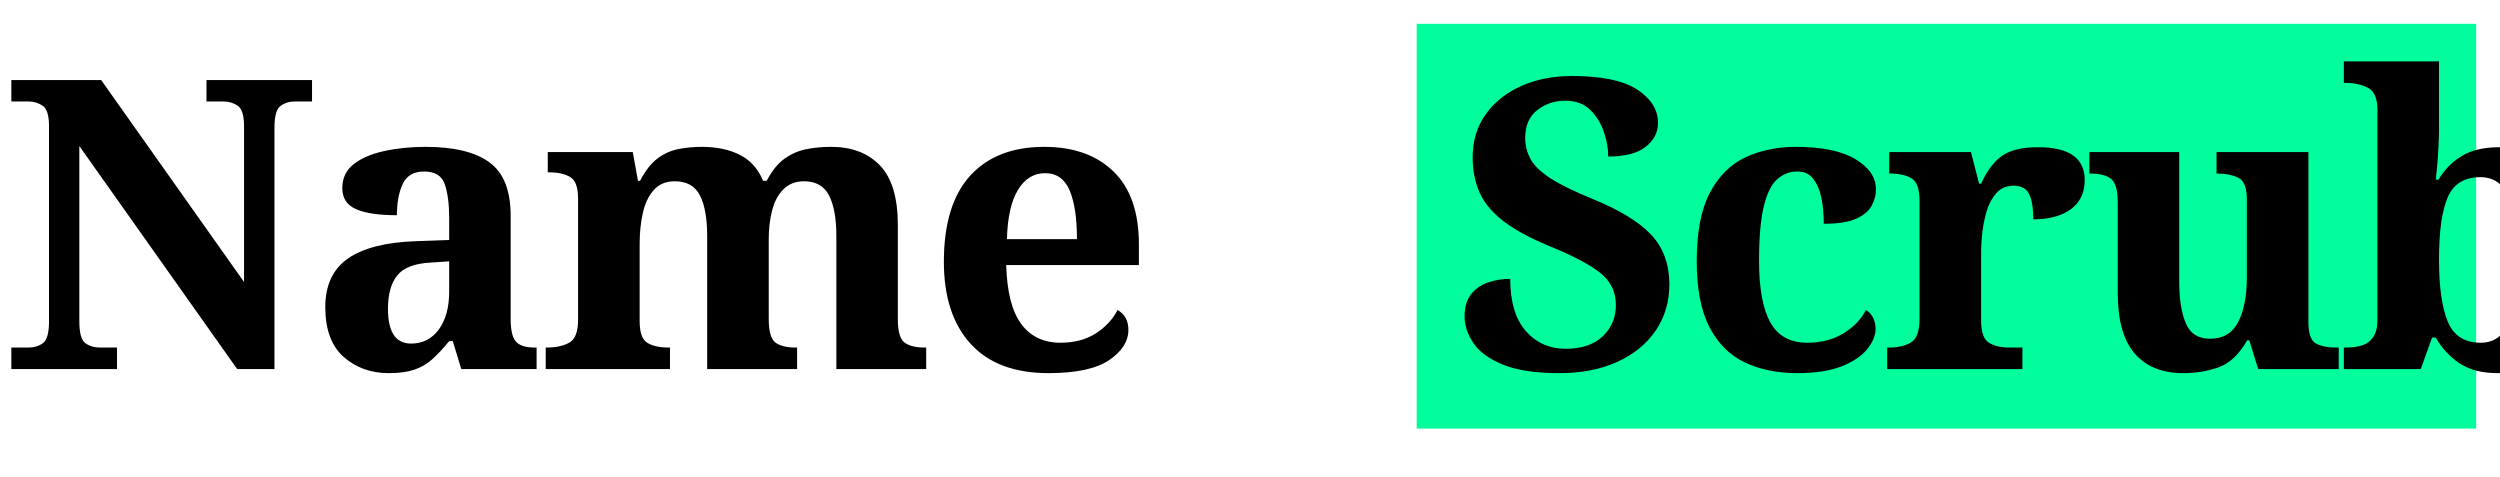
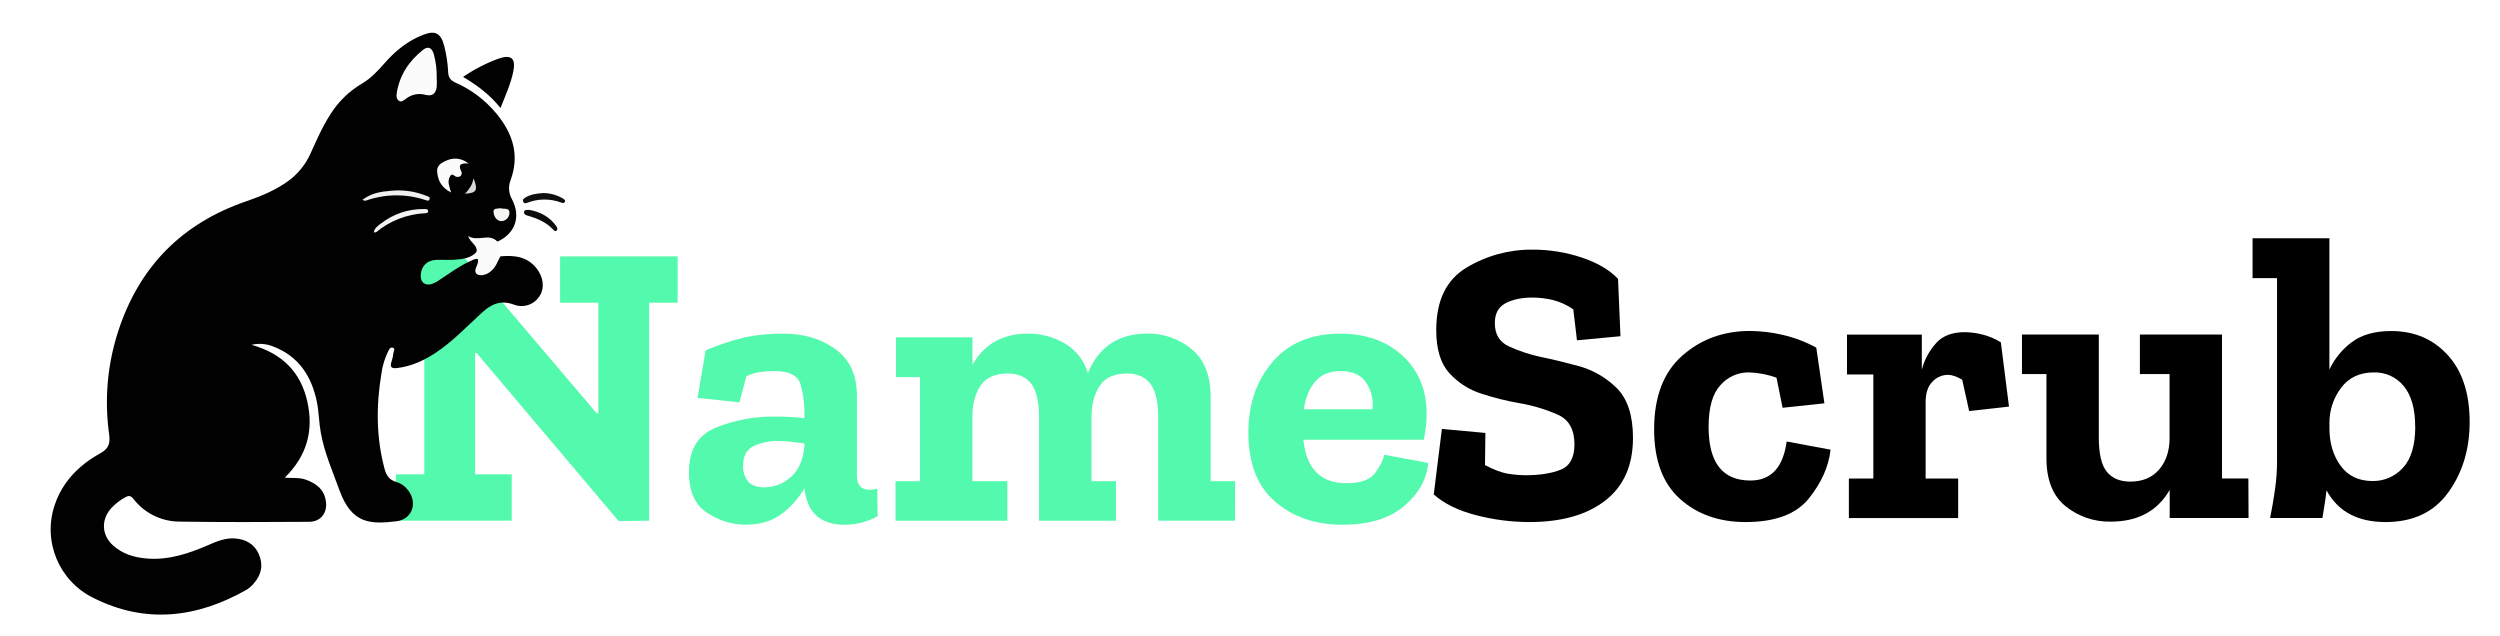
- <svg xmlns="http://www.w3.org/2000/svg" viewBox="0 0 420 80" fill="none">
-   <text x="0" y="62" font-family="'Zilla Slab', Georgia, serif" font-weight="700" font-size="68" fill="#000000" letter-spacing="-2">Name</text>
-   <rect x="238" y="4" width="178" height="68" fill="#00FF9C" />
-   <text x="244" y="62" font-family="'Zilla Slab', Georgia, serif" font-weight="700" font-size="68" fill="#000000" letter-spacing="-2">Scrub</text>
+ <svg xmlns="http://www.w3.org/2000/svg" id="Ebene_1" data-name="Ebene 1" viewBox="0 0 1328.12 337.43">
+   <defs>
+     <style>.cls-1{fill:#53f9ac;}.cls-2{fill:#010101;}.cls-3{fill:#fbfbfb;}.cls-4{fill:#0f0f0f;}.cls-5{fill:#0d0c0c;}.cls-6{fill:#efefef;}.cls-7{fill:#f3f3f3;}.cls-8{fill:#f5f5f4;}.cls-9{fill:#d8d8d8;}</style>
+   </defs>
+   <path class="cls-1" d="M360,160.83H344.86V276.6l-16.21.22-75.38-89.21h-.86V252h19.44V276.6H210.29V252h15.12V160.83h-17.5V136.2h38.23L317,219.58h.87V160.83H297.55V136.2H360Z" />
+   <path class="cls-1" d="M374.88,186.1a132.76,132.76,0,0,1,21.28-7,98.52,98.52,0,0,1,20.41-1.84q15.76,0,27.22,8.21t11.44,24.84v42.34q0,7.56,6.7,7.56a14.32,14.32,0,0,0,4.1-.65l.22,14.69a36.49,36.49,0,0,1-17.5,4.53q-19.23,0-21.38-19.22v-.22a45.4,45.4,0,0,1-11.77,13.4q-7.68,6-19.55,6a37,37,0,0,1-20.3-6.26Q366,266.23,366,250.9q0-17.93,14.36-23.76a81.52,81.52,0,0,1,31-5.83,128.23,128.23,0,0,1,16,.86v-3.24a53.18,53.18,0,0,0-2.05-14.69q-2.06-7.12-13.93-7.12a52.88,52.88,0,0,0-7.89.54,23.58,23.58,0,0,0-7,2.26l-3.67,13.83-22.25-2.38Zm52.49,50.76v-1.3l-7-.86a58,58,0,0,0-7-.43,29.55,29.55,0,0,0-13,2.7q-5.62,2.7-5.62,10.69a12.42,12.42,0,0,0,2.59,8q2.6,3.24,8.86,3.24a21.07,21.07,0,0,0,13.72-5.29Q426.28,248.31,427.37,236.86Z" />
+   <path class="cls-1" d="M656.11,276.6H615.29V221.74q0-12.53-4.21-17.93t-12.42-5.4q-9.95,0-14.37,6.48t-4.43,16.63v34.13h13v21H552V221.74q0-12.53-4.21-17.93t-12.42-5.4q-10.15,0-14.47,6.48t-4.32,16.63v34.13h18.57v21h-59.4v-21h13V200.36H476V179.19h40.61v14.69q9.28-16.63,29.59-16.64a37.78,37.78,0,0,1,19.44,5.19,27.31,27.31,0,0,1,12.31,15.77q8.64-21,31.75-21A36.08,36.08,0,0,1,633,185.45q10.15,8.22,10.15,25.49v44.71h13Z" />
+   <path class="cls-1" d="M758.71,245.93q-1.08,13-12.75,22.9t-32.61,9.93q-21.83,0-36-12.31t-14.15-36.72q0-22.46,12.85-37.47t36-15q20.31,0,33,11.67t12.84,30.67a65.41,65.41,0,0,1-1.51,14H692.4q2.37,23.12,22.89,23.11,11.24,0,15.23-5.4t4.86-9.72Zm-29.59-28.51A21,21,0,0,0,726,203.6q-4-6.48-13.94-6.48-8.64,0-13.39,5.61t-6,14.69Z" />
+   <path class="cls-2" d="M265.78,136.19c7.36-.66,14.27,0,19.3,6.42,3.56,4.55,4.3,10.22,1.8,14.3a11.34,11.34,0,0,1-14.06,4.85c-7-2.56-12-.08-16.9,4.43-8.1,7.41-15.65,15.46-24.93,21.52-6.14,4-12.67,6.92-20,7.81-2.8.33-4.09-.33-3-3.41a18,18,0,0,0,.95-4.37c.11-1,1.25-2.46-.24-3s-2.06,1.09-2.6,2.14a38.39,38.39,0,0,0-3.45,11.42c-2.84,17.07-2.87,34,1.68,50.88.92,3.41,2.52,5.79,6.08,6.81a12.23,12.23,0,0,1,6.37,4.41c5.21,6.72,2.26,15.48-6.13,16.51-13.92,1.7-23.83,1.42-30.31-16.46-3.65-10.06-8-19.94-9.91-30.54-1-5.39-1-11-2.07-16.32-2.78-13.6-9.56-24.27-23.16-29.49a19,19,0,0,0-11.57-.91c16.46,4.65,26.16,14.55,29.65,30.22,3.45,15.45-.28,28.83-12,40.35,3.92.34,7.54-.18,11,1,5.66,2,10,5.21,10.86,11.58.86,6.13-2.73,10.83-8.91,10.87-23,.14-46,.25-69-.11A31,31,0,0,1,70.85,265c-1.4-1.74-2.5-1.85-4.32-.81a28.59,28.59,0,0,0-7.63,6c-5.25,6-4.87,14,1,19.43,5.2,4.79,11.65,6.62,18.51,7.12,11.56.84,22.15-2.78,32.53-7.3,4.35-1.9,8.75-3.69,13.66-3.4,5.82.35,10.45,2.86,12.85,8.24,2.52,5.62,1.53,11-2.61,15.65a16.06,16.06,0,0,1-3.94,3.43c-26.44,15-53.82,18.18-81.47,4.19a40.49,40.49,0,0,1-20.37-49.26c4.19-12.48,13-21.27,24.19-27.45,4.66-2.57,5.36-5.48,4.72-10.17a122.17,122.17,0,0,1,5.08-55.47q16.8-50.61,67.36-68.12c8-2.76,15.88-5.92,22.83-11a36.35,36.35,0,0,0,11.8-14.7c3.24-7.16,6.36-14.36,10.71-21A48.85,48.85,0,0,1,192,44.59c5-2.9,8.73-6.93,12.44-11.17,5.65-6.46,12.23-11.77,20.33-14.91,6.49-2.53,9.45-.93,11.22,5.88a68.34,68.34,0,0,1,2.1,14c.14,3,1.45,4.42,4,5.56a59.09,59.09,0,0,1,21.84,16.64c8.55,10.45,12.19,21.93,7.29,35.17A11.82,11.82,0,0,0,272,105.9c4.87,9.17,1.7,18.25-7.77,22.48-4.37-1.67-9-.62-13.56-1.16,1,2,3.9,3.28,2.82,6.25-3.1,3.76-7.52,4.14-11.87,4.49-3.36.27-6.75-.06-10.11.11-4.88.24-8.05,3.73-8,8.61,0,3.45,2.42,5.18,5.79,4.22a16.78,16.78,0,0,0,4.6-2.48c5.11-3.35,10-7,15.65-9.56,1.35-.6,2.6-1.56,4.21-1.29,1.38,1.3.64,2.73.3,4.17-.63,2.73.37,3.8,3.06,3.1,3-.77,4.7-3.08,6.21-5.6C264,138.13,264.07,136.49,265.78,136.19Z" />
+   <path class="cls-2" d="M246,40.86A85.67,85.67,0,0,1,264.7,31.2c6.84-2.43,9.4-.27,8,6.69-1.32,6.6-4.13,12.7-6.81,19.47C260.23,50.31,253.59,45.34,246,40.86Z" />
+   <path class="cls-3" d="M253.25,133.11c0-3.1-3.34-4.19-4.6-7.73,5.27,3.26,11.11-1.78,15.63,3l1.5,7.82c-1.46,2.84-2.47,5.94-5.14,8a8.2,8.2,0,0,1-4.7,2c-2.92.15-4.13-1.52-3-4.2.6-1.38,1.33-2.66.92-4.23A9.77,9.77,0,0,1,253.25,133.11Z" />
+   <path class="cls-4" d="M288.71,102.56a20.65,20.65,0,0,1,10.18,2.8c.72.46,1.73.89,1.12,2-.44.77-1.29.5-2,.22a25.2,25.2,0,0,0-17.84.12c-.8.29-1.76.61-2.21-.54s.26-1.68,1-2.14C281.92,103.19,285.23,102.76,288.71,102.56Z" />
+   <path class="cls-5" d="M281.2,111.5c5.57,1,10.79,3.53,14.43,8.77.54.78.73,1.72-.07,2.35-.52.43-1.15-.06-1.59-.54-3.68-4-8.42-6-13.52-7.47-1.12-.31-2.3-.71-2-2.17C278.69,111.31,279.8,111.6,281.2,111.5Z" />
+   <path class="cls-3" d="M232,41.31a39.21,39.21,0,0,1,0,4.85c-.46,3.63-2.37,5.15-6,4.22a11.67,11.67,0,0,0-10.52,2.2c-1.07.8-2.24,1.92-3.67.86-1.22-.91-1.28-2.4-1.07-3.78,1.44-9.6,6.45-17.15,13.89-23.1,2.74-2.19,4.78-1.3,5.83,2.2A43.53,43.53,0,0,1,232,41.31Z" />
+   <path class="cls-3" d="M239.63,102.26c-5-2.49-7-6.27-7.4-11-.28-3,1.86-4.55,4.14-5.63,4-1.92,8.1-2.12,12.62,1.25-3.91-.29-5.85.34-3.93,4.2.65,1.32-.12,3.33-2.58,2.85-1.09-.21-2-2.08-3.22-.55a5.88,5.88,0,0,0-.87,4.31A38.23,38.23,0,0,0,239.63,102.26Z" />
+   <path class="cls-6" d="M192.42,106.24c4.87-3.72,9.9-4.44,14.94-4.86A39.8,39.8,0,0,1,226.45,104c.8.34,2.24.51,1.73,1.91-.41,1.13-1.49.58-2.27.33a48.67,48.67,0,0,0-31.6.37C194,106.74,193.63,106.52,192.42,106.24Z" />
+   <path class="cls-7" d="M198.55,123.44c.53-2.49,2.3-3.54,3.8-4.69a36.47,36.47,0,0,1,22.85-7.7c.93,0,2.23-.17,2.25,1.24,0,.95-1.06.93-1.74,1a44,44,0,0,0-25.94,10.11C199.63,123.48,199.32,123.4,198.55,123.44Z" />
+   <path class="cls-8" d="M265.79,110.6c1.75.64,4.86-.55,4.86,2.49a4.4,4.4,0,0,1-4.34,4.39c-2.46-.09-3.88-2.4-4.12-4.7C261.94,110.32,264.3,111,265.79,110.6Z" />
+   <path class="cls-9" d="M247.1,102.91c2-2.36,4-4.59,4.4-8.26C254.14,101,253.17,102.59,247.1,102.91Z" />
+   <path d="M867.52,232.62q0,21.82-14.69,33.27t-40.39,11.45a112.49,112.49,0,0,1-28.4-3.68q-14.16-3.66-22.36-11L766,227.87,789.11,230l-.21,17.07q7.33,3.89,12.52,4.64a62.08,62.08,0,0,0,8.86.76q11.44,0,18.79-2.92t7.35-13.5q0-11.67-8.64-15.66a85.82,85.82,0,0,0-20.31-6.16,143.13,143.13,0,0,1-20.41-5.07,38.86,38.86,0,0,1-17.17-11Q763,190.51,763,175.38q0-23.53,16-33.15a66.61,66.61,0,0,1,35-9.61,82,82,0,0,1,26.35,4.21q12.53,4.2,19.23,11.34l1.29,30.45-23.11,2.16-1.94-16.41a32.69,32.69,0,0,0-10.91-5,46.8,46.8,0,0,0-10.69-1.3q-8.64,0-14.37,3t-5.72,10.58q0,8.86,7.34,12.31a82.17,82.17,0,0,0,16.85,5.62q8.64,1.73,20.2,4.86a45.93,45.93,0,0,1,20.3,11.66Q867.52,214.7,867.52,232.62Z" />
+   <path d="M972.49,238.89q-1.5,13.4-11.55,25.92t-33.59,12.53q-21.17,0-34.88-12.32t-13.72-36.93q0-25.92,14.9-39.1t36.08-13.17a78.86,78.86,0,0,1,17.17,2.05,71.14,71.14,0,0,1,18,6.8l4.31,29.59L947,216.64l-3.24-16a47.59,47.59,0,0,0-14.69-2.81,19.82,19.82,0,0,0-15.12,6.8q-6.27,6.81-6.26,22.14,0,28.52,22.24,28.51,16.41,0,19.23-20.73Z" />
+   <path d="M1043.77,176.46a40.72,40.72,0,0,1,9.18,1.19,34.53,34.53,0,0,1,10,4.21l4.32,34.13-21.17,2.38-3.67-16.63q-4.32-2.6-7.56-2.6a11.25,11.25,0,0,0-8.32,3.68c-2.38,2.45-3.56,6-3.56,10.8v40.6h17.28v21H982.21v-21h13V198.93h-14V177.76h39.75v18.58a34,34,0,0,1,7.67-14.15Q1033.83,176.46,1043.77,176.46Z" />
+   <path d="M1194.54,275.18h-41.9V260.27q-9.73,16.85-31.32,16.85a36.93,36.93,0,0,1-24-8.21q-10.15-8.21-10.15-25.49V198.71h-13v-21h40.82v54.86q0,12.75,4.21,18t12.43,5.29q9.93,0,15.44-6.48t5.51-16.63V198.71h-15.77v-21h43.63v76.46h14Z" />
+   <path d="M1312,224.2q0,21.6-11.34,37.37t-33.37,15.77q-22.24,0-31.32-16.85c-.29,2.45-.61,4.89-1,7.34s-.76,4.9-1.19,7.35H1206q1.5-7.56,2.59-15.12a105.34,105.34,0,0,0,1.08-14.91V147.74h-13V126.57h40.82v69.77a38.58,38.58,0,0,1,11.77-14.48q7.89-6,21.07-6,18.35,0,30,12.74T1312,224.2Zm-28.94,2.37q0-14-6-21.38a19.69,19.69,0,0,0-16-7.34q-11.23,0-17.39,8.21a30.76,30.76,0,0,0-6.16,19v2.38q0,11.88,5.94,20t17,8.1a21.23,21.23,0,0,0,16.09-7Q1283.1,241.48,1283.1,226.57Z" />
</svg>
